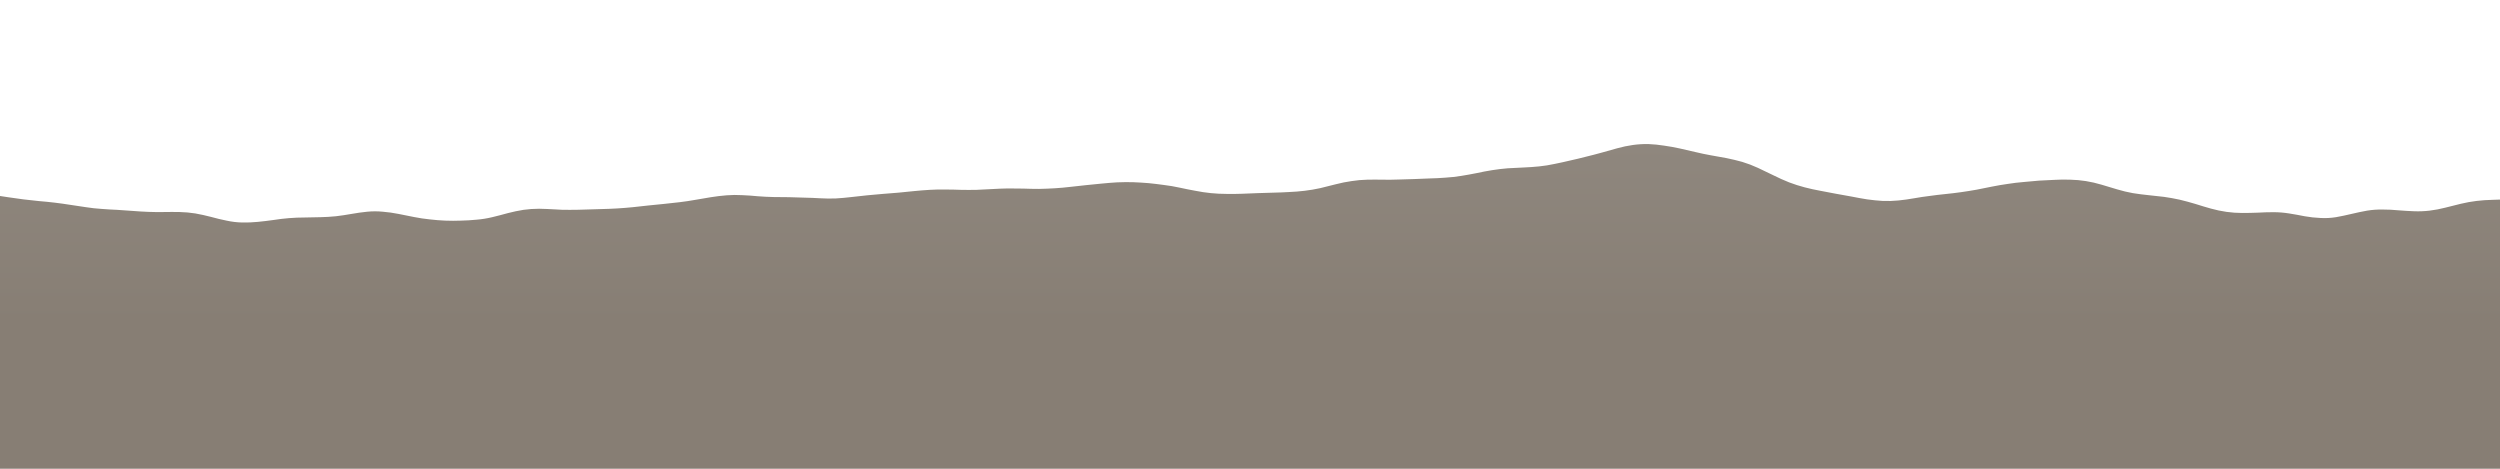
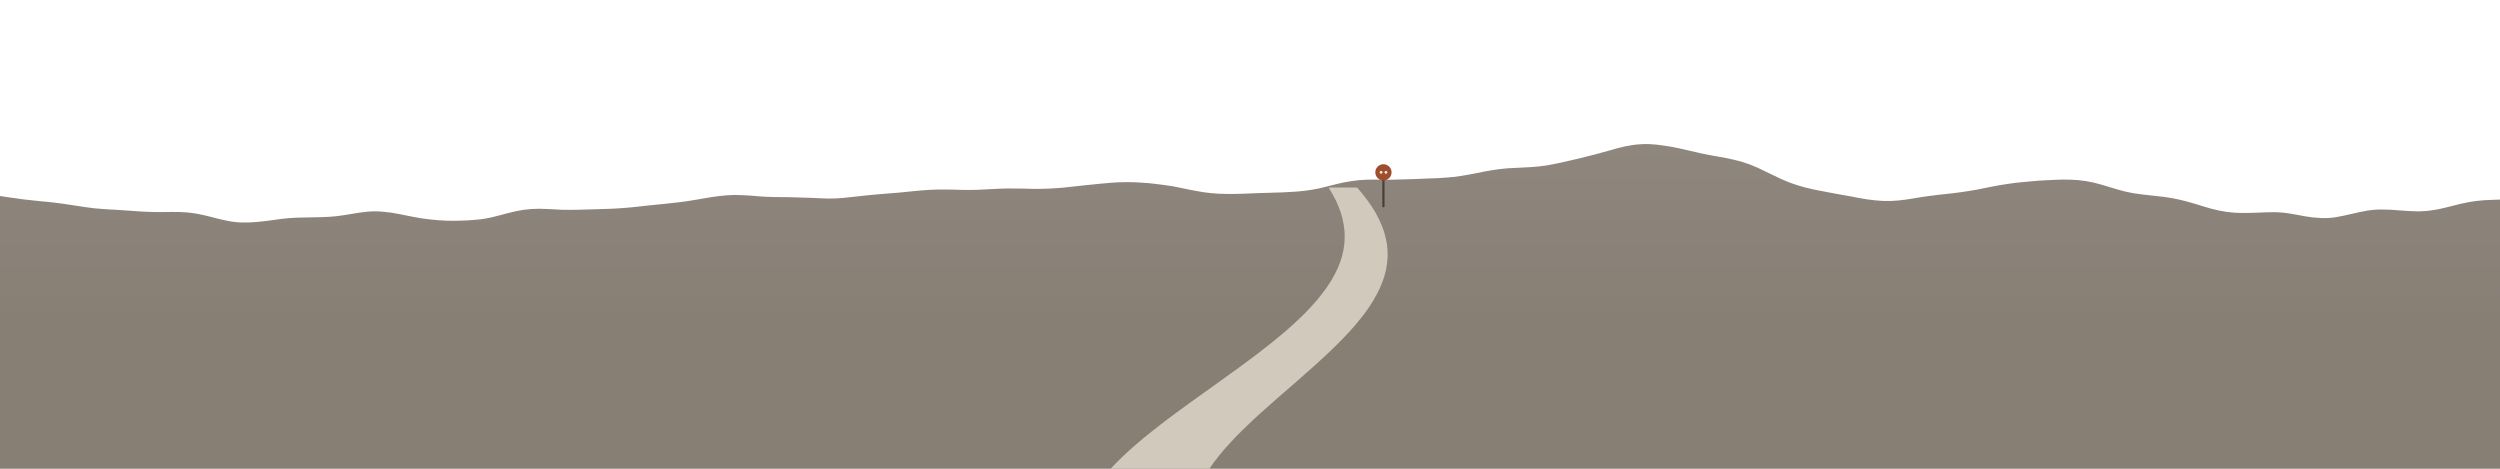
<svg xmlns="http://www.w3.org/2000/svg" viewBox="0 0 1600 300" preserveAspectRatio="xMidYMax slice">
  <defs>
    <linearGradient id="g610" x1="0" y1="0" x2="0" y2="1">
      <stop offset="0" stop-color="#8f877e" />
      <stop offset=".55" stop-color="#877e74" />
    </linearGradient>
  </defs>
  <path d="M-10 300 L-10 123.9 Q0 125.4 5 126.2 Q10 126.9 15 127.6 Q20 128.2 25 128.7 Q30 129.1 35 129.7 Q40 130.3 45 131.1 Q50 131.9 55 132.6 Q60 133.4 65 133.7 Q70 134.1 75 134.3 Q80 134.6 85 135 Q90 135.4 95 135.6 Q100 135.8 105 135.7 Q110 135.6 115 135.7 Q120 135.8 125 136.6 Q130 137.5 135 138.8 Q140 140.2 145 141.2 Q150 142.3 155 142.4 Q160 142.5 165 142 Q170 141.5 175 140.8 Q180 140 185 139.6 Q190 139.2 195 139.2 Q200 139.1 205 139 Q210 138.9 215 138.4 Q220 137.8 225 136.9 Q230 136 235 135.5 Q240 135 245 135.5 Q250 135.9 255 136.9 Q260 137.9 265 138.9 Q270 139.9 275 140.4 Q280 141 285 141.2 Q290 141.4 295 141.2 Q300 141.1 305 140.6 Q310 140.2 315 139 Q320 137.8 325 136.4 Q330 135.1 335 134.3 Q340 133.6 345 133.6 Q350 133.7 355 134 Q360 134.4 365 134.3 Q370 134.3 375 134.1 Q380 133.9 385 133.8 Q390 133.7 395 133.4 Q400 133.1 405 132.6 Q410 132 415 131.5 Q420 131 425 130.5 Q430 130 435 129.4 Q440 128.8 445 127.9 Q450 127.1 455 126.2 Q460 125.4 465 125 Q470 124.6 475 124.9 Q480 125.1 485 125.6 Q490 126 495 126.1 Q500 126.2 505 126.2 Q510 126.3 515 126.5 Q520 126.6 525 126.9 Q530 127.2 535 127 Q540 126.7 545 126.1 Q550 125.5 555 125 Q560 124.5 565 124.1 Q570 123.7 575 123.3 Q580 122.8 585 122.3 Q590 121.8 595 121.5 Q600 121.2 605 121.3 Q610 121.3 615 121.5 Q620 121.6 625 121.5 Q630 121.3 635 121 Q640 120.7 645 120.6 Q650 120.6 655 120.7 Q660 120.9 665 120.9 Q670 120.8 675 120.5 Q680 120.2 685 119.6 Q690 119.1 695 118.5 Q700 118 705 117.5 Q710 117 715 116.7 Q720 116.5 725 116.6 Q730 116.8 735 117.2 Q740 117.7 745 118.4 Q750 119 755 120.1 Q760 121.2 765 122.1 Q770 123.1 775 123.6 Q780 124.1 785 124.1 Q790 124.2 795 124 Q800 123.8 805 123.6 Q810 123.4 815 123.3 Q820 123.2 825 122.9 Q830 122.7 835 122.1 Q840 121.5 845 120.4 Q850 119.2 855 117.9 Q860 116.6 865 115.9 Q870 115.1 875 115 Q880 114.9 885 115 Q890 115.1 895 114.9 Q900 114.8 905 114.6 Q910 114.4 915 114.2 Q920 114.1 925 113.7 Q930 113.4 935 112.6 Q940 111.8 945 110.8 Q950 109.7 955 108.9 Q960 108.1 965 107.7 Q970 107.4 975 107.2 Q980 107 985 106.5 Q990 106 995 104.9 Q1000 103.9 1005 102.7 Q1010 101.6 1015 100.3 Q1020 99.1 1025 97.7 Q1030 96.3 1035 94.9 Q1040 93.5 1045 92.8 Q1050 92.1 1055 92.2 Q1060 92.4 1065 93.2 Q1070 93.9 1075 95 Q1080 96.1 1085 97.3 Q1090 98.5 1095 99.4 Q1100 100.3 1105 101.2 Q1110 102.2 1115 103.6 Q1120 105.1 1125 107.4 Q1130 109.7 1135 112.2 Q1140 114.7 1145 116.7 Q1150 118.6 1155 119.9 Q1160 121.2 1165 122.1 Q1170 123.1 1175 124 Q1180 124.9 1185 125.8 Q1190 126.8 1195 127.6 Q1200 128.3 1205 128.6 Q1210 128.8 1215 128.3 Q1220 127.8 1225 126.9 Q1230 126 1235 125.4 Q1240 124.7 1245 124.2 Q1250 123.7 1255 123 Q1260 122.3 1265 121.4 Q1270 120.4 1275 119.4 Q1280 118.4 1285 117.7 Q1290 116.9 1295 116.5 Q1300 116 1305 115.6 Q1310 115.3 1315 115.1 Q1320 114.8 1325 115 Q1330 115.1 1335 115.9 Q1340 116.7 1345 118.2 Q1350 119.7 1355 121.2 Q1360 122.7 1365 123.6 Q1370 124.4 1375 124.9 Q1380 125.4 1385 126 Q1390 126.7 1395 127.8 Q1400 129 1405 130.5 Q1410 132.1 1415 133.5 Q1420 134.9 1425 135.6 Q1430 136.3 1435 136.3 Q1440 136.3 1445 136.1 Q1450 135.8 1455 135.8 Q1460 135.8 1465 136.6 Q1470 137.4 1475 138.4 Q1480 139.3 1485 139.5 Q1490 139.8 1495 139 Q1500 138.1 1505 136.9 Q1510 135.7 1515 134.8 Q1520 134 1525 134.1 Q1530 134.1 1535 134.6 Q1540 135 1545 135.2 Q1550 135.4 1555 134.8 Q1560 134.2 1565 132.9 Q1570 131.6 1575 130.4 Q1580 129.2 1585 128.6 Q1590 128 1595 127.9 Q1600 127.8 1605 127.4 L1610 300 Z" fill="url(#g610)" />
+   <path d="M850.3 120L852.7 124L854.8 128L856.6 132L858.1 136L859.2 140L860 144L860.5 148L860.6 152L860.4 156L859.8 160L858.9 164L857.6 168L856 172L854 176L851.7 180L849.1 184L846.1 188L842.9 192L839.4 196L835.6 200L831.5 204L827.2 208L822.7 212L817.9 216L813 220L807.9 224L802.7 228L797.3 232L791.9 236L786.3 240L780.8 244L775.2 248L769.6 252L764 256L758.5 260L753 264L747.6 268L742.4 272L737.3 276L732.3 280L727.6 284L723 288L718.7 292L714.6 296L710.8 300L774 300L776.8 296L779.9 292L783.2 288L786.8 284L790.5 280L794.5 276L798.6 272L802.8 268L807.2 264L811.7 260L816.2 256L820.8 252L825.4 248L830 244L834.5 240L839.1 236L843.5 232L847.9 228L852.1 224L856.2 220L860.1 216L863.9 212L867.4 208L870.7 204L873.8 200L876.6 196L879.1 192L881.3 188L883.3 184L884.9 180L886.2 176L887.2 172L887.8 168L888.1 164L888 160L887.6 156L886.8 152L885.7 148L884.2 144L882.4 140L880.3 136L877.8 132L875 128L871.9 124L868.5 120Z" fill="#d1c9bb" />
+   <path d="M885.4 132L885.4 110.3" stroke="#473e36" stroke-width="1.4" stroke-linecap="round" />
+   <circle cx="885.4" cy="110.3" r="5.2" fill="#9e4e2e" />
+   <circle cx="883.9" cy="110.3" r="0.9" fill="#f6ecd8" />
+   <circle cx="887" cy="110.3" r="0.9" fill="#f6ecd8" />
</svg>
